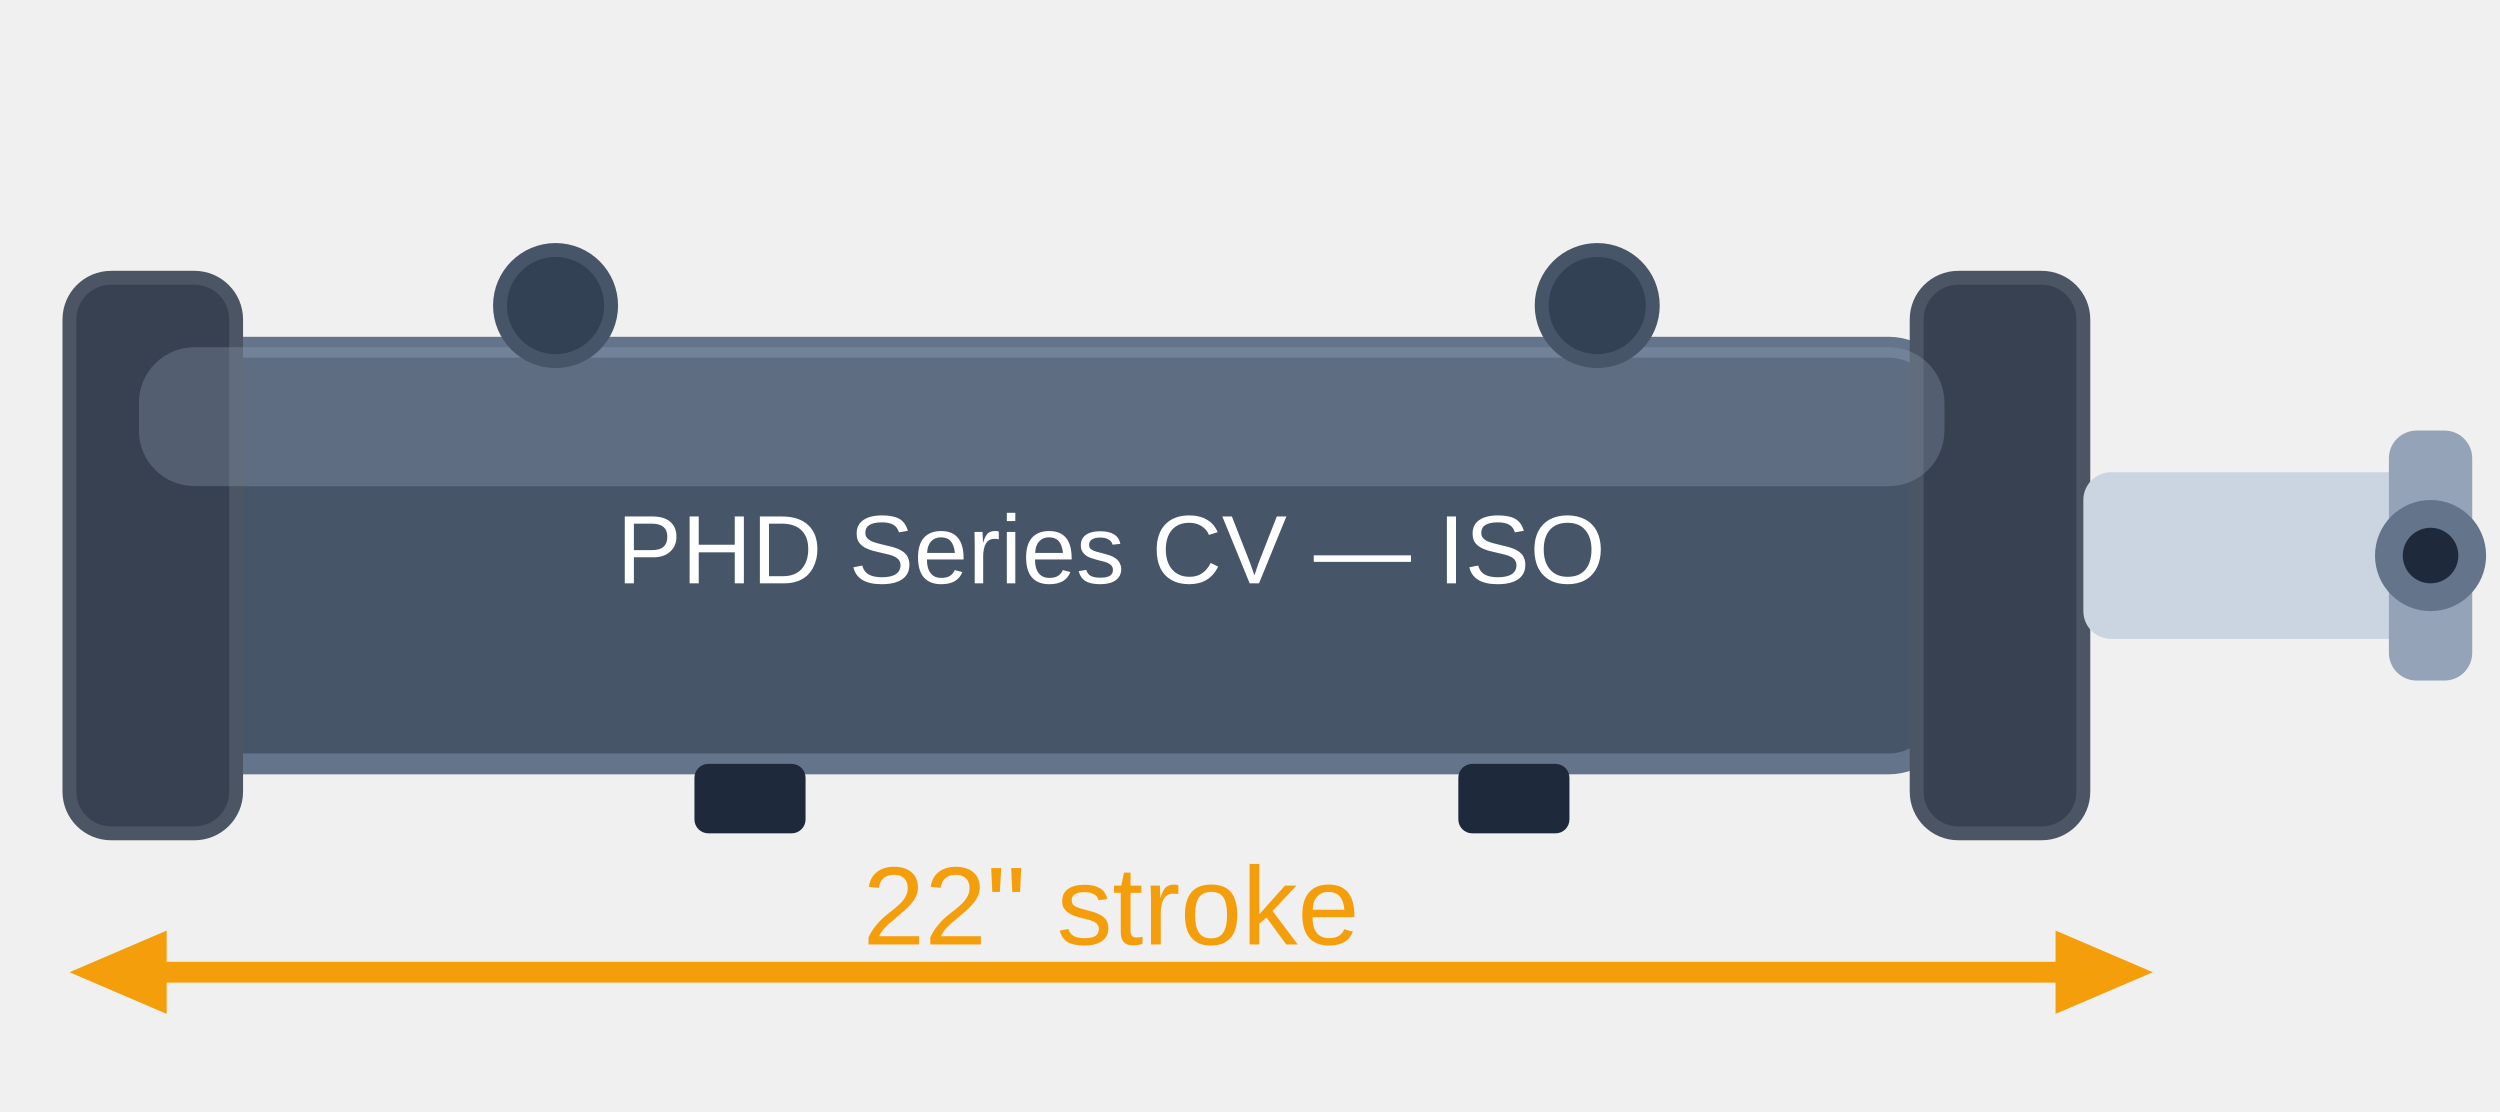
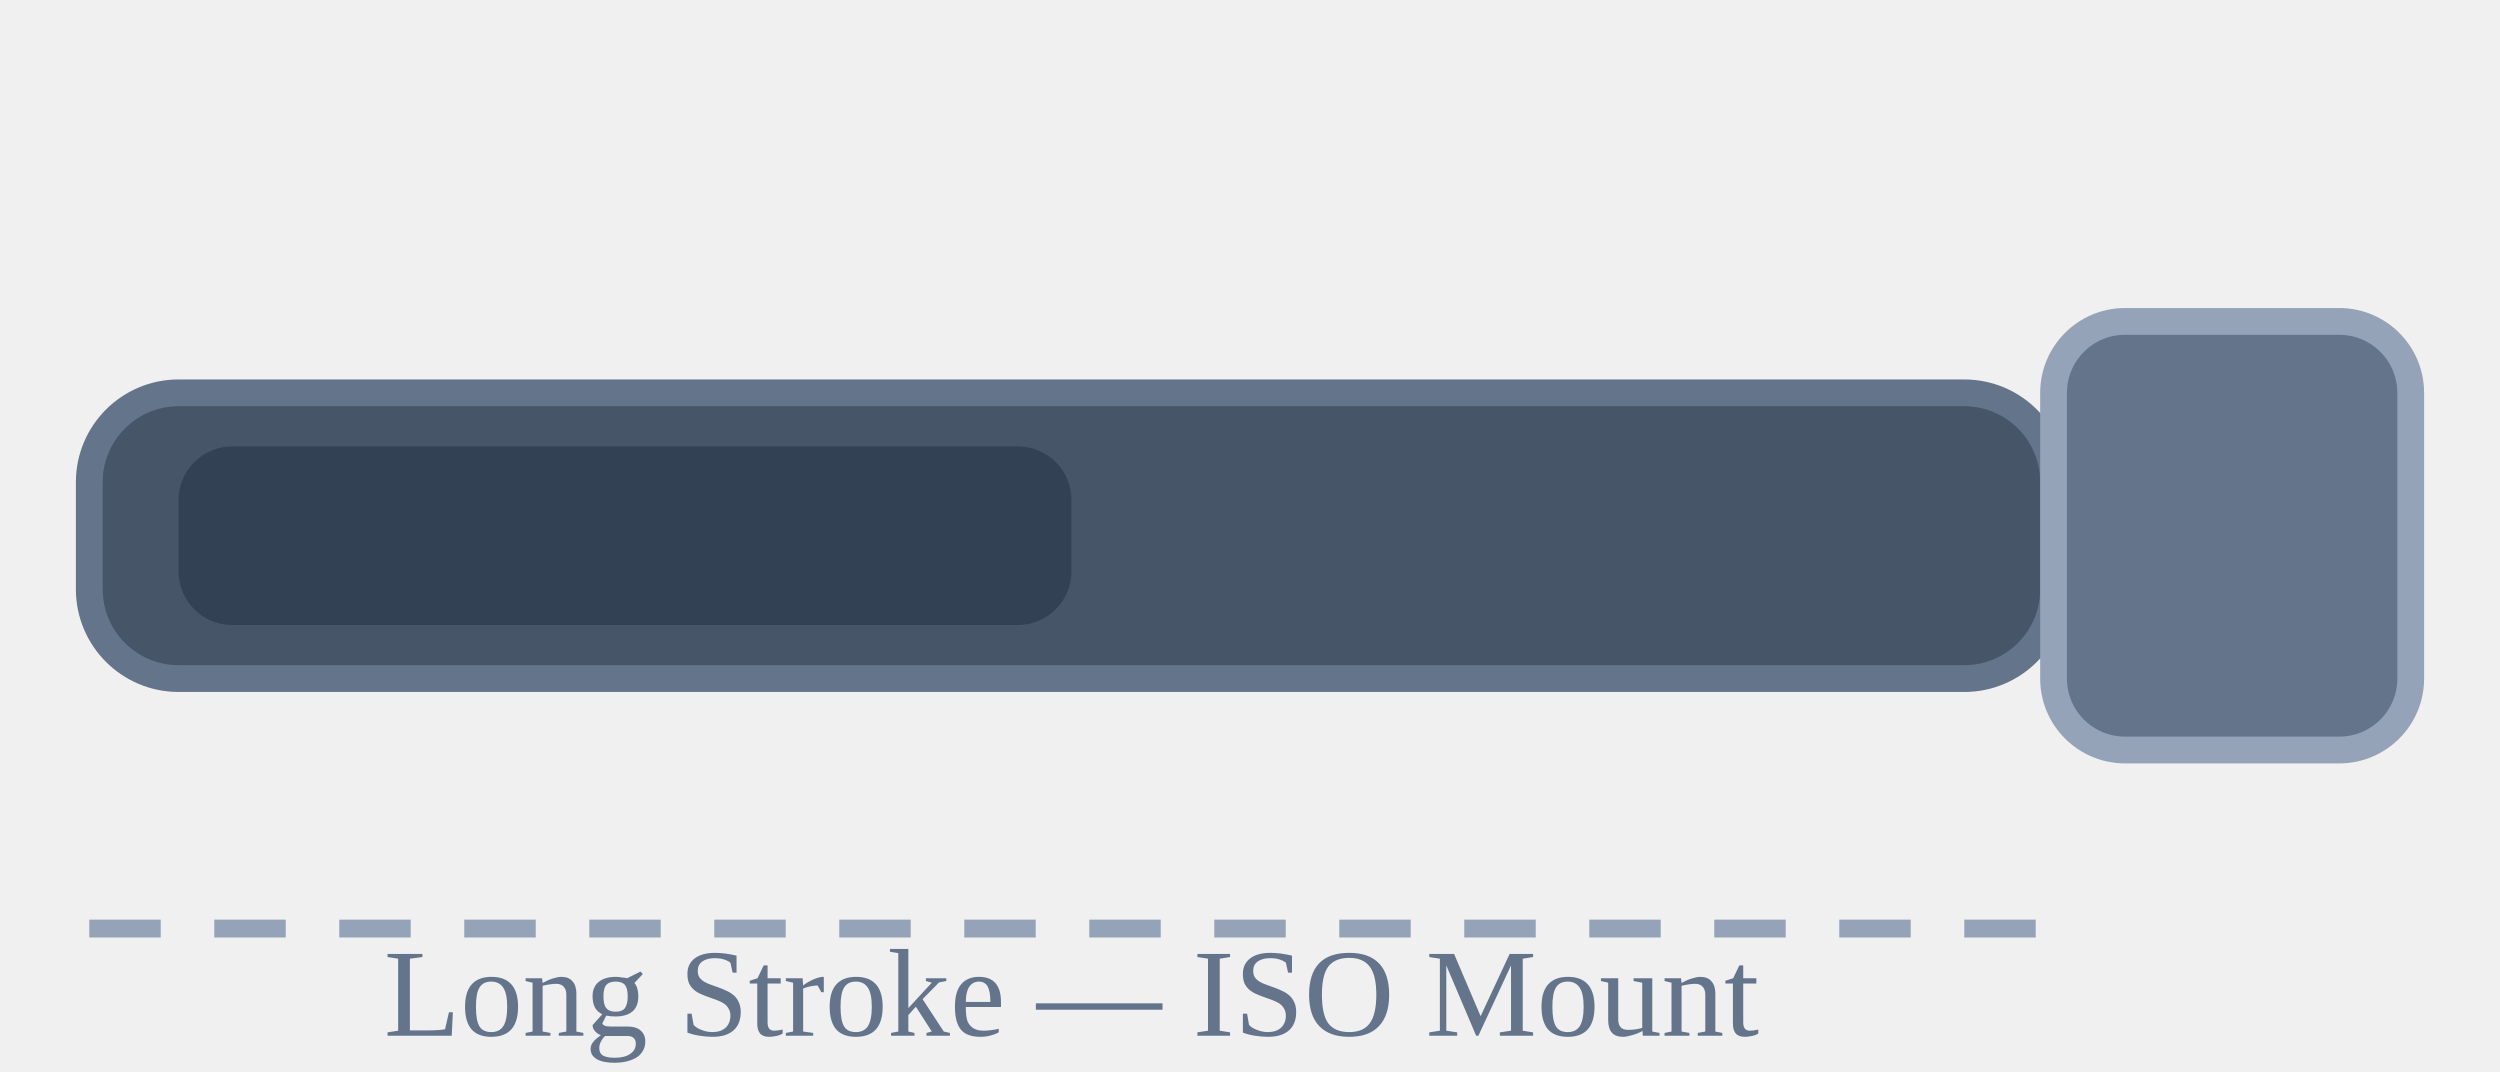
- <svg xmlns="http://www.w3.org/2000/svg" viewBox="0 0 180 80" fill="none">
-   <rect x="10" y="25" width="130" height="30" rx="4" fill="#475569" stroke="#64748B" stroke-width="1.5" />
-   <rect x="5" y="20" width="12" height="40" rx="3" fill="#374151" stroke="#4B5563" stroke-width="1" />
-   <rect x="138" y="20" width="12" height="40" rx="3" fill="#374151" stroke="#4B5563" stroke-width="1" />
-   <rect x="150" y="34" width="25" height="12" rx="2" fill="#CBD5E1" />
-   <rect x="172" y="31" width="6" height="18" rx="2" fill="#94A3B8" />
-   <circle cx="175" cy="40" r="4" fill="#64748B" />
-   <circle cx="175" cy="40" r="2" fill="#1E293B" />
-   <rect x="10" y="25" width="130" height="10" rx="4" fill="#94A3B8" opacity="0.3" />
-   <circle cx="40" cy="22" r="4" fill="#334155" stroke="#475569" stroke-width="1" />
-   <circle cx="115" cy="22" r="4" fill="#334155" stroke="#475569" stroke-width="1" />
-   <rect x="50" y="55" width="8" height="5" rx="1" fill="#1E293B" />
-   <rect x="105" y="55" width="8" height="5" rx="1" fill="#1E293B" />
-   <line x1="10" y1="70" x2="150" y2="70" stroke="#F59E0B" stroke-width="1.5" />
-   <path d="M12 67 L5 70 L12 73" fill="#F59E0B" />
-   <path d="M148 67 L155 70 L148 73" fill="#F59E0B" />
-   <text x="80" y="68" font-family="Arial" font-size="8" fill="#F59E0B" text-anchor="middle">22" stroke</text>
-   <text x="80" y="42" font-family="Arial" font-size="7" fill="white" text-anchor="middle">PHD Series CV — ISO</text>
+ <svg xmlns="http://www.w3.org/2000/svg" viewBox="0 0 140 60">
+   <rect x="5" y="22" width="110" height="16" rx="5" fill="#475569" stroke="#64748b" stroke-width="1.5" />
+   <rect x="10" y="25" width="50" height="10" rx="3" fill="#334155" />
+   <rect x="115" y="18" width="20" height="24" rx="4" fill="#64748b" stroke="#94a3b8" stroke-width="1.5" />
+   <line x1="5" y1="52" x2="115" y2="52" stroke="#94a3b8" stroke-width="1" stroke-dasharray="4 3" />
+   <text x="60" y="58" text-anchor="middle" font-size="7" fill="#64748b">Long Stroke — ISO Mount</text>
</svg>
